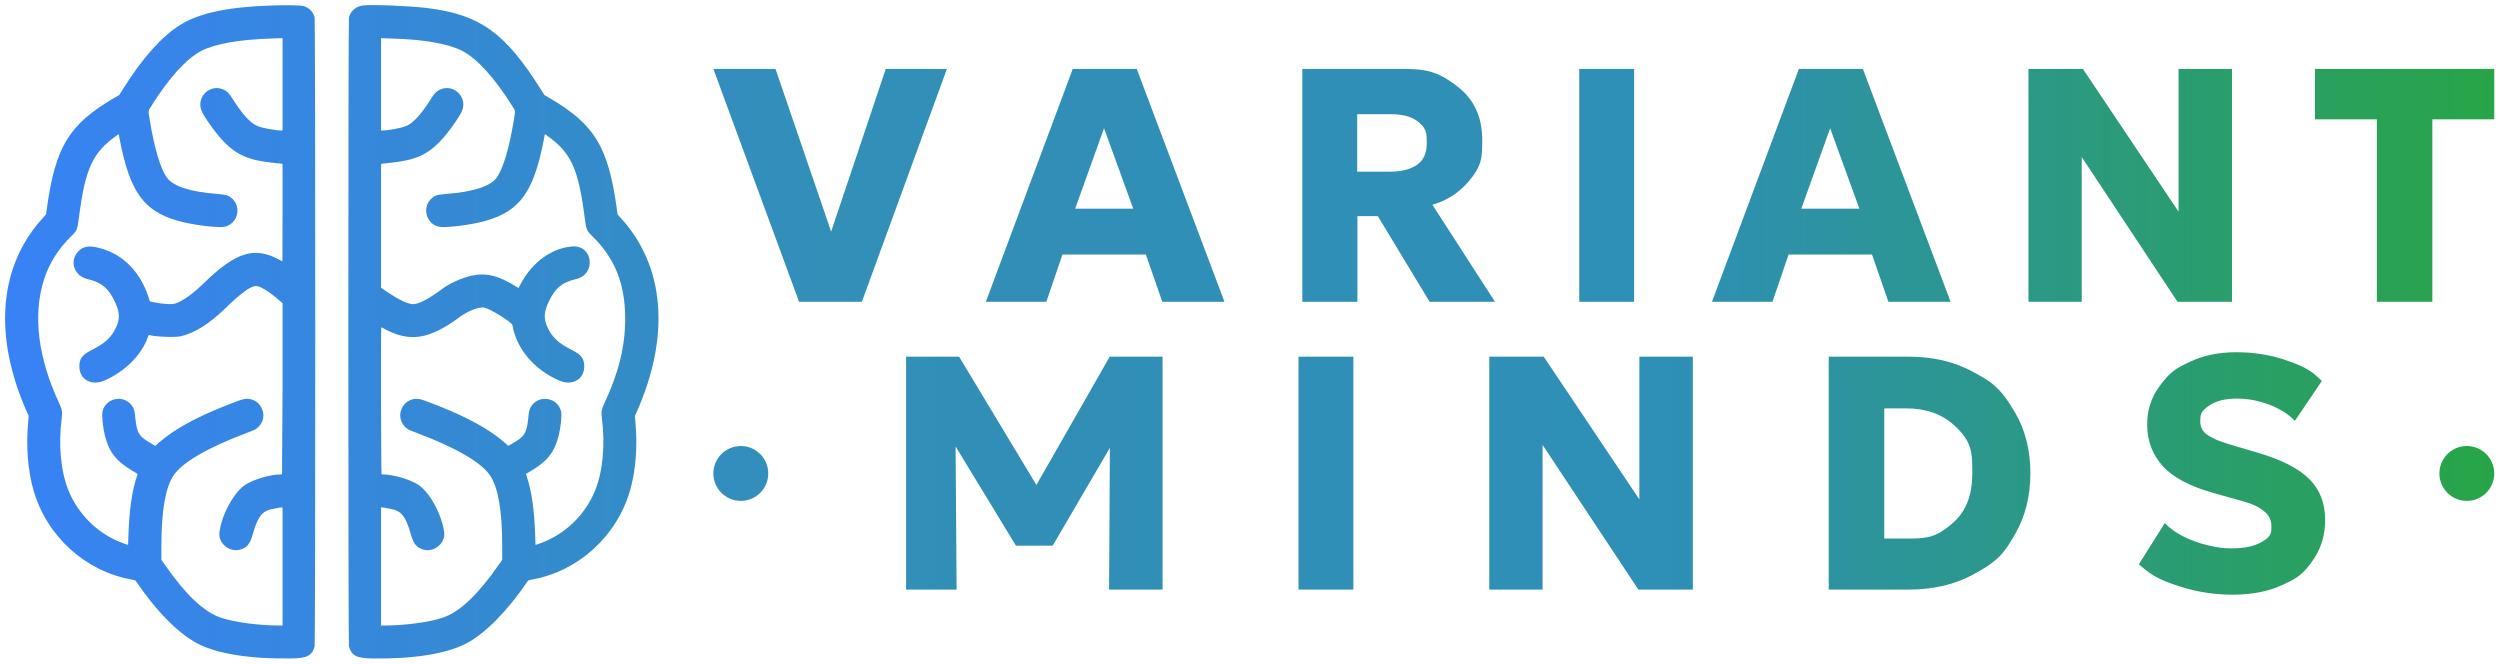
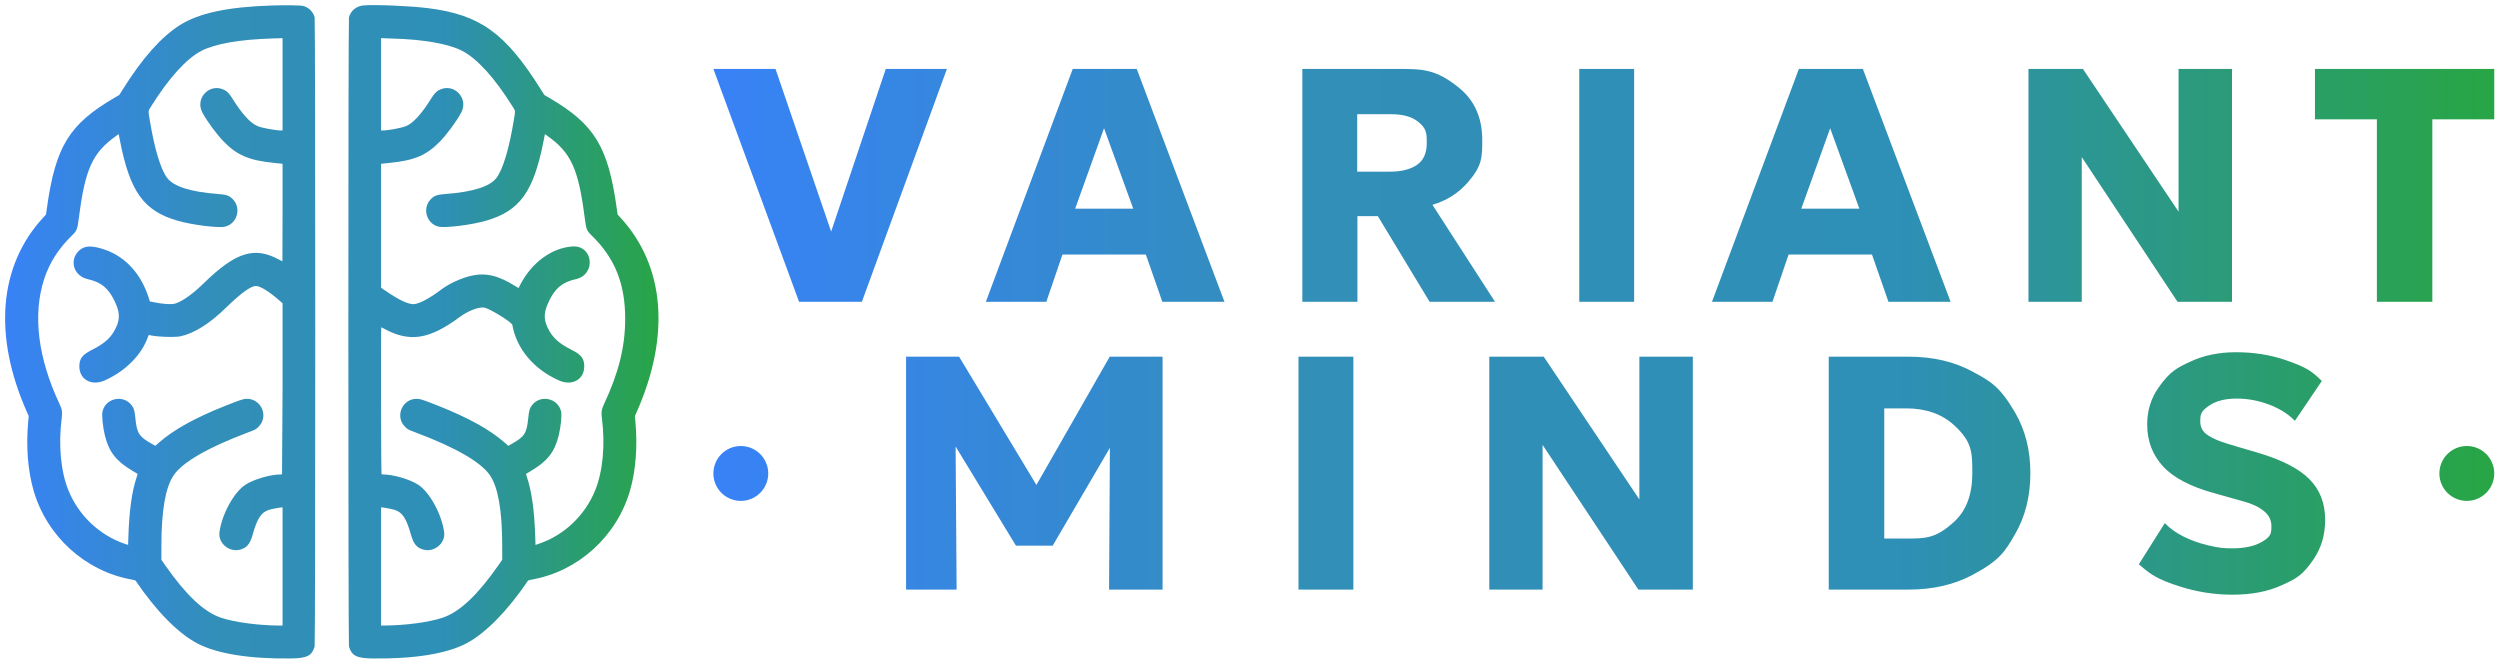
<svg xmlns="http://www.w3.org/2000/svg" viewBox="0 0 3918 1040">
  <defs>
    <linearGradient id="a" x1="0%" x2="100%" y1="50%" y2="50%">
      <stop offset="0%" stop-color="#3882f7" />
      <stop offset="33.333%" stop-color="#328fb7" />
      <stop offset="66.667%" stop-color="#2e8fb7" />
      <stop offset="100%" stop-color="#28a545" />
    </linearGradient>
  </defs>
-   <path fill="url(#a)" stroke="transparent" stroke-opacity=".5" stroke-width="5" d="M425.944 8.601c-68.707 2.187-114.082 11.87-143.994 30.726-29.191 18.401-58.806 51.75-89.593 100.89l-5.395 8.61-7.917 4.628c-70.816 41.388-92.134 76.32-105.583 173.021l-1.351 9.716-4.419 4.796c-69.697 75.625-78.731 185.356-25.147 305.505l2.473 5.548-.69 7.281c-3.775 39.733-.814 78.27 8.444 109.952 20.899 71.514 81.144 126.072 153.464 138.979 4.729.845 5.925 1.241 6.553 2.167 31.757 46.913 66.247 82.003 96.113 97.779 31.163 16.462 82.762 24.72 148.18 23.722 24.101-.37 31.754-4.356 36.026-18.765 1.269-4.276 1.269-981.899 0-986.176-2.499-8.426-8.628-14.703-17.031-17.441-3.902-1.272-26.405-1.693-50.131-.936m142.872-.018c-10.605 1.228-18.894 8.183-21.922 18.396-1.269 4.276-1.269 981.899 0 986.176 4.271 14.409 11.925 18.396 36.026 18.765 65.418.998 117.017-7.26 148.18-23.722 29.865-15.776 64.356-50.866 96.113-97.779.628-.926 1.824-1.321 6.553-2.167 72.32-12.907 132.565-67.465 153.464-138.979 9.258-31.682 12.22-70.218 8.444-109.952l-.69-7.281 2.473-5.548c53.583-120.149 44.55-229.881-25.147-305.505l-4.419-4.796-1.351-9.716c-13.449-96.701-34.767-131.633-105.583-173.021l-7.917-4.628-5.395-8.61C792.129 51.613 752.36 22.986 670.539 12.732c-27.896-3.498-86.643-5.892-101.723-4.15M442.815 132.118v72.372l-2.173-.003c-9.121-.021-29.563-3.826-37.144-6.919-10.92-4.452-24.3-19.109-38.953-42.673-4.86-7.816-8.059-11.309-12.519-13.682-22.992-12.234-47.276 12.62-34.7 35.511 7.909 14.398 22.018 33.546 33.206 45.072 20.656 21.278 39.597 29.43 77.459 33.345l12.651 1.332 2.173.251v76.431l-.222 76.434c-.124 0-2.711-1.339-5.752-2.976-38.379-20.65-67.537-11.417-117.41 37.176-17.176 16.736-32.687 27.887-44.137 31.734-5.946 1.996-19.809 1.192-35.235-2.048l-5.191-1.088-1.633-5.186c-11.832-37.564-36.263-64.587-68.498-75.764-20.778-7.206-32.387-6.792-40.989 1.458-15.832 15.177-8.276 39.614 13.785 44.589 20.809 4.69 32.036 13.76 41.71 33.699 8.535 17.586 9.186 27.962 2.638 42.006-7.313 15.683-17.305 24.901-38.514 35.527-14.395 7.208-19.013 13.419-19.013 25.565 0 20.443 18.935 31.041 39.408 22.059 32.4-14.217 58.384-40.279 68.023-68.225.739-2.141 1.426-3.366 1.806-3.221 7.261 2.787 39.661 4.217 49.227 2.172 21.338-4.561 45.586-19.74 70.806-44.322 24.036-23.429 39.299-34.511 47.529-34.508 6.698.003 20.462 8.501 36.677 22.641l4.984 4.346V609.09l-.809 134.177c-.444.171-1.584.31-2.53.31-15.832 0-42.015 7.681-54.935 16.115-18.062 11.792-37.17 46.903-40.635 74.671-2.111 16.914 15.225 31.509 32.178 27.09 10.659-2.777 15.731-8.811 19.933-23.711 7.186-25.49 13.403-34.893 25.584-38.707 3.943-1.233 17.434-3.801 19.977-3.801h1.238v185.15h-2.685c-34.46-.021-73.015-5.137-94.438-12.529-26.571-9.171-54.55-35.684-87.431-82.856l-5.346-7.668.031-22.506c.078-54.563 6.292-90.548 18.917-109.53 13.729-20.647 53.397-43.666 115.79-67.196 12.845-4.843 12.956-4.899 16.99-8.674 17.628-16.5 4.599-46-19.592-44.361-4.251.287-11.209 2.668-32.201 11.019-47.625 18.938-80.935 37.463-104.064 57.87l-5.359 4.729-5.176-2.903c-20.147-11.306-23.571-16.464-25.969-39.149-1.478-13.969-2.209-16.565-6.101-21.638-13.08-17.048-40.671-11.084-45.545 9.843-1.39 5.967.47 24.469 3.811 37.89 6.385 25.674 17.53 39.93 43.049 55.083l7.708 4.605c.475.302.256 1.512-.91 5.003-7.796 23.352-11.827 52.583-13.17 95.496l-.349 11.107-5.111-1.724c-39.431-13.302-72.136-44.147-88.154-83.138-12.313-29.971-16.256-71.902-10.747-114.298 1.186-9.127.501-13.333-3.599-22.062-33.672-71.708-42.038-139.11-24.178-194.819 8.199-25.573 22.442-48.074 43.379-68.535 8.217-8.033 8.92-9.776 11.232-27.874 9.889-77.388 21.499-102.653 59.384-129.221l3.023-2.12 1.969 10.047c15.729 80.291 37.191 110.208 90.084 125.57 23.331 6.776 64.875 11.903 75.028 9.259 18.664-4.863 25.377-28.709 12.01-42.66-5.669-5.918-9.971-7.438-23.995-8.488-42.255-3.157-69.108-11.704-79.221-25.213-10.155-13.568-19.811-45.708-27.124-90.271-2.584-15.756-2.731-14.065 1.871-21.446 27.803-44.602 55.713-75.392 79.291-87.471 21.659-11.099 59.434-17.656 110.955-19.262l14.023-.46 1.917-.083v72.372m174.562-71.604c46.808 1.316 85.645 8.245 106.704 19.037 23.579 12.079 51.488 42.869 79.291 87.471 4.602 7.381 4.455 5.691 1.871 21.446-7.313 44.563-16.969 76.703-27.124 90.271-10.114 13.509-36.966 22.057-79.221 25.213-14.023 1.05-18.325 2.57-23.995 8.488-13.367 13.951-6.654 37.797 12.01 42.66 10.152 2.645 51.697-2.482 75.028-9.259 52.894-15.363 74.356-45.279 90.084-125.57l1.969-10.047 3.023 2.12c37.886 26.568 49.496 51.833 59.384 129.221 2.313 18.098 3.015 19.841 11.232 27.874 36.201 35.379 52.16 75.283 52.155 130.423 0 43.262-10.243 84.568-32.953 132.931-4.101 8.728-4.785 12.935-3.599 22.062 5.509 42.396 1.566 84.327-10.747 114.298-16.018 38.991-48.723 69.836-88.154 83.138l-5.111 1.724-.349-11.107c-1.344-42.913-5.375-72.145-13.17-95.496-1.165-3.49-1.385-4.7-.91-5.003.344-.22 3.814-2.291 7.708-4.605 25.519-15.153 36.664-29.41 43.049-55.083 3.341-13.421 5.202-31.923 3.811-37.89-4.873-20.927-32.465-26.891-45.545-9.843-3.891 5.073-4.623 7.668-6.101 21.638-2.398 22.685-5.822 27.843-25.969 39.149l-5.176 2.903-5.359-4.729c-23.129-20.407-56.439-38.932-104.064-57.87-20.992-8.351-27.951-10.732-32.201-11.019-24.191-1.639-37.219 27.861-19.592 44.361 4.034 3.775 4.145 3.832 16.99 8.674 62.392 23.53 102.061 46.549 115.79 67.196 12.625 18.982 18.84 54.967 18.917 109.53l.031 22.506-5.346 7.668c-32.881 47.172-60.86 73.685-87.431 82.856-21.424 7.392-59.979 12.508-94.438 12.529h-2.685v-185.15h1.238c2.543 0 16.033 2.567 19.977 3.801 12.181 3.814 18.398 13.217 25.584 38.707 4.202 14.9 9.274 20.934 19.933 23.711 16.953 4.419 34.289-10.176 32.178-27.09-3.465-27.768-22.573-62.878-40.635-74.671-12.92-8.434-39.103-16.115-54.935-16.115-.946 0-2.085-.14-2.53-.31-.842-.323-1.31-230.362-.468-230.362.186 0 1.974.897 3.972 1.996 40.292 22.126 71.24 17.364 119.392-18.372 12.935-9.6 30.504-16.175 38.439-14.385 9.522 2.146 42.919 22.902 43.646 27.127 6.408 37.212 33.777 69.743 73.263 87.07 20.473 8.982 39.408-1.616 39.408-22.059 0-12.146-4.618-18.357-19.013-25.565-21.209-10.626-31.201-19.843-38.514-35.527-6.548-14.044-5.897-24.42 2.638-42.006 9.674-19.939 20.902-29.009 41.71-33.699 32.411-7.306 27.206-53.806-5.736-51.239-32.279 2.516-63.113 25.066-81.002 59.241l-3.129 5.975-4.323-2.699c-27.377-17.085-46.746-21.713-69.617-16.637-14.948 3.317-34.682 12.286-46.147 20.968-17.641 13.364-33.181 21.93-42.516 23.435-8.543 1.375-23.927-5.683-46.591-21.374l-6.22-4.307V256.726l2.173-.251 12.651-1.332c37.863-3.914 56.803-12.066 77.459-33.345 11.189-11.526 25.297-30.674 33.206-45.072 12.576-22.892-11.708-47.746-34.7-35.511-4.46 2.373-7.659 5.866-12.519 13.682-14.654 23.564-28.033 38.221-38.953 42.673-7.581 3.092-28.023 6.898-37.144 6.919l-2.173.003V59.716l5.24.264 14.951.535M1161 785c23.748 0 43-19.252 43-43s-19.252-43-43-43-43 19.252-43 43 19.252 43 43 43zm338.202 139-1.563-224.214 94.573 155.386h57.577l89.623-153.3L1738.109 924H1822V559h-82.849l-114.894 201.011L1503.11 559H1420v365zM2121 924V559h-86v365zm296.523 0V697.179L2567.656 924H2653V559h-83.783v223.693L2419.344 559H2334v365zm573.729 0q56.885 0 99.941-22.943c43.056-22.943 51.014-36.674 66.931-64.136S3182 777.652 3182 741.5q0-53.968-24.007-95.03c-24.007-41.062-38.315-48.797-66.931-64.266S3029.175 559 2991.252 559H2866v365zm-4.207-80H2953V640h34.045q46.52 0 75.237 26.217C3090.999 692.434 3091 708.957 3091 742q0 49.826-28.718 75.913C3033.564 844 3018.058 844 2987.045 844zm517.348-292q41.23 0 76.979 12.111c35.749 12.111 42.969 19.056 57.408 32.947l-42.273 62.509-.554-.577q-14.781-15.23-39.24-24.687-24.921-9.636-51.276-9.637-25.834 0-41.491 9.897c-15.657 9.897-15.657 15.454-15.657 26.566q0 13.544 12.525 21.357c12.525 7.813 23.398 11.026 45.144 17.45l31.836 9.376 1.119.329q55.235 16.327 80.036 40.953Q3644 775.467 3644 814.796q0 34.64-17.744 61.076c-17.744 26.436-28.574 31.385-50.232 41.282S3528.661 932 3498.913 932q-41.49 0-80.633-12.241c-39.143-12.241-48.188-19.968-66.281-35.422l40.708-64.592.609.642q11.34 11.832 28.617 20.455 17.745 8.856 37.968 13.674c20.223 4.818 26.573 4.818 39.273 4.818q26.616 0 43.578-8.986c16.962-8.986 16.962-14.716 16.962-26.175q0-14.064-12.134-23.571c-12.134-9.507-23.181-12.545-45.274-18.622l-31.314-8.855-1.129-.309q-55.742-15.329-80.156-42.145-24.66-27.087-24.66-65.374 0-32.817 18.136-58.341c18.136-25.524 28.617-30.43 49.58-40.24s44.84-14.716 71.63-14.716zM3866 699c23.748 0 43 19.252 43 43s-19.252 43-43 43-43-19.252-43-43 19.252-43 43-43zM1350.72 473 1484 108h-95.795l-85.643 254.979L1215.357 108H1118l134.321 365h98.398zm289.082 0 25.263-74.043h130.744L1821.593 473H1919l-137.515-365h-100.272L1545 473zM1776 327h-91l45.24-126zm351.36 146V338.732h31.995L2240.512 473H2343l-98.065-151.996q33.555-9.907 55.796-35.588c22.241-25.681 22.24-39.151 22.24-66.091q0-52.404-36.547-81.864c-36.547-29.46-56.923-29.461-97.676-29.461H2041v365zm50.873-204H2127v-90h53.062q26.923 0 41.43 11.055C2235.999 201.11 2236 208.913 2236 224.52s-5.141 26.922-15.422 33.945S2196.181 269 2178.233 269zM2561 473V108h-86v365zm216.802 0 25.263-74.043h130.744L2959.593 473H3057l-137.515-365h-100.272L2683 473zM2914 327h-91l45.24-126zm348.523 146V246.179L3412.656 473H3498V108h-83.783v223.693L3264.344 108H3179v365zm549.428 0V186.996H3909V108h-281v78.996h97.049V473z" />
+   <g fill="url(#a)" stroke="transparent" stroke-opacity=".5" stroke-width="5">
+     <path d="M425.944 8.601c-68.707 2.187-114.082 11.87-143.994 30.726-29.191 18.401-58.806 51.75-89.593 100.89l-5.395 8.61-7.917 4.628c-70.816 41.388-92.134 76.32-105.583 173.021l-1.351 9.716-4.419 4.796c-69.697 75.625-78.731 185.356-25.147 305.505l2.473 5.548-.69 7.281c-3.775 39.733-.814 78.27 8.444 109.952 20.899 71.514 81.144 126.072 153.464 138.979 4.729.845 5.925 1.241 6.553 2.167 31.757 46.913 66.247 82.003 96.113 97.779 31.163 16.462 82.762 24.72 148.18 23.722 24.101-.37 31.754-4.356 36.026-18.765 1.269-4.276 1.269-981.899 0-986.176-2.499-8.426-8.628-14.703-17.031-17.441-3.902-1.272-26.405-1.693-50.131-.936m142.872-.018c-10.605 1.228-18.894 8.183-21.922 18.396-1.269 4.276-1.269 981.899 0 986.176 4.271 14.409 11.925 18.396 36.026 18.765 65.418.998 117.017-7.26 148.18-23.722 29.865-15.776 64.356-50.866 96.113-97.779.628-.926 1.824-1.321 6.553-2.167 72.32-12.907 132.565-67.465 153.464-138.979 9.258-31.682 12.22-70.218 8.444-109.952l-.69-7.281 2.473-5.548c53.583-120.149 44.55-229.881-25.147-305.505l-4.419-4.796-1.351-9.716c-13.449-96.701-34.767-131.633-105.583-173.021l-7.917-4.628-5.395-8.61C792.129 51.613 752.36 22.986 670.539 12.732c-27.896-3.498-86.643-5.892-101.723-4.15M442.815 132.118v72.372l-2.173-.003c-9.121-.021-29.563-3.826-37.144-6.919-10.92-4.452-24.3-19.109-38.953-42.673-4.86-7.816-8.059-11.309-12.519-13.682-22.992-12.234-47.276 12.62-34.7 35.511 7.909 14.398 22.018 33.546 33.206 45.072 20.656 21.278 39.597 29.43 77.459 33.345l12.651 1.332 2.173.251v76.431l-.222 76.434c-.124 0-2.711-1.339-5.752-2.976-38.379-20.65-67.537-11.417-117.41 37.176-17.176 16.736-32.687 27.887-44.137 31.734-5.946 1.996-19.809 1.192-35.235-2.048l-5.191-1.088-1.633-5.186c-11.832-37.564-36.263-64.587-68.498-75.764-20.778-7.206-32.387-6.792-40.989 1.458-15.832 15.177-8.276 39.614 13.785 44.589 20.809 4.69 32.036 13.76 41.71 33.699 8.535 17.586 9.186 27.962 2.638 42.006-7.313 15.683-17.305 24.901-38.514 35.527-14.395 7.208-19.013 13.419-19.013 25.565 0 20.443 18.935 31.041 39.408 22.059 32.4-14.217 58.384-40.279 68.023-68.225.739-2.141 1.426-3.366 1.806-3.221 7.261 2.787 39.661 4.217 49.227 2.172 21.338-4.561 45.586-19.74 70.806-44.322 24.036-23.429 39.299-34.511 47.529-34.508 6.698.003 20.462 8.501 36.677 22.641l4.984 4.346V609.09l-.809 134.177c-.444.171-1.584.31-2.53.31-15.832 0-42.015 7.681-54.935 16.115-18.062 11.792-37.17 46.903-40.635 74.671-2.111 16.914 15.225 31.509 32.178 27.09 10.659-2.777 15.731-8.811 19.933-23.711 7.186-25.49 13.403-34.893 25.584-38.707 3.943-1.233 17.434-3.801 19.977-3.801h1.238v185.15h-2.685c-34.46-.021-73.015-5.137-94.438-12.529-26.571-9.171-54.55-35.684-87.431-82.856l-5.346-7.668.031-22.506c.078-54.563 6.292-90.548 18.917-109.53 13.729-20.647 53.397-43.666 115.79-67.196 12.845-4.843 12.956-4.899 16.99-8.674 17.628-16.5 4.599-46-19.592-44.361-4.251.287-11.209 2.668-32.201 11.019-47.625 18.938-80.935 37.463-104.064 57.87l-5.359 4.729-5.176-2.903c-20.147-11.306-23.571-16.464-25.969-39.149-1.478-13.969-2.209-16.565-6.101-21.638-13.08-17.048-40.671-11.084-45.545 9.843-1.39 5.967.47 24.469 3.811 37.89 6.385 25.674 17.53 39.93 43.049 55.083l7.708 4.605c.475.302.256 1.512-.91 5.003-7.796 23.352-11.827 52.583-13.17 95.496l-.349 11.107-5.111-1.724c-39.431-13.302-72.136-44.147-88.154-83.138-12.313-29.971-16.256-71.902-10.747-114.298 1.186-9.127.501-13.333-3.599-22.062-33.672-71.708-42.038-139.11-24.178-194.819 8.199-25.573 22.442-48.074 43.379-68.535 8.217-8.033 8.92-9.776 11.232-27.874 9.889-77.388 21.499-102.653 59.384-129.221l3.023-2.12 1.969 10.047c15.729 80.291 37.191 110.208 90.084 125.57 23.331 6.776 64.875 11.903 75.028 9.259 18.664-4.863 25.377-28.709 12.01-42.66-5.669-5.918-9.971-7.438-23.995-8.488-42.255-3.157-69.108-11.704-79.221-25.213-10.155-13.568-19.811-45.708-27.124-90.271-2.584-15.756-2.731-14.065 1.871-21.446 27.803-44.602 55.713-75.392 79.291-87.471 21.659-11.099 59.434-17.656 110.955-19.262l14.023-.46 1.917-.083v72.372m174.562-71.604c46.808 1.316 85.645 8.245 106.704 19.037 23.579 12.079 51.488 42.869 79.291 87.471 4.602 7.381 4.455 5.691 1.871 21.446-7.313 44.563-16.969 76.703-27.124 90.271-10.114 13.509-36.966 22.057-79.221 25.213-14.023 1.05-18.325 2.57-23.995 8.488-13.367 13.951-6.654 37.797 12.01 42.66 10.152 2.645 51.697-2.482 75.028-9.259 52.894-15.363 74.356-45.279 90.084-125.57l1.969-10.047 3.023 2.12c37.886 26.568 49.496 51.833 59.384 129.221 2.313 18.098 3.015 19.841 11.232 27.874 36.201 35.379 52.16 75.283 52.155 130.423 0 43.262-10.243 84.568-32.953 132.931-4.101 8.728-4.785 12.935-3.599 22.062 5.509 42.396 1.566 84.327-10.747 114.298-16.018 38.991-48.723 69.836-88.154 83.138l-5.111 1.724-.349-11.107c-1.344-42.913-5.375-72.145-13.17-95.496-1.165-3.49-1.385-4.7-.91-5.003.344-.22 3.814-2.291 7.708-4.605 25.519-15.153 36.664-29.41 43.049-55.083 3.341-13.421 5.202-31.923 3.811-37.89-4.873-20.927-32.465-26.891-45.545-9.843-3.891 5.073-4.623 7.668-6.101 21.638-2.398 22.685-5.822 27.843-25.969 39.149l-5.176 2.903-5.359-4.729c-23.129-20.407-56.439-38.932-104.064-57.87-20.992-8.351-27.951-10.732-32.201-11.019-24.191-1.639-37.219 27.861-19.592 44.361 4.034 3.775 4.145 3.832 16.99 8.674 62.392 23.53 102.061 46.549 115.79 67.196 12.625 18.982 18.84 54.967 18.917 109.53l.031 22.506-5.346 7.668c-32.881 47.172-60.86 73.685-87.431 82.856-21.424 7.392-59.979 12.508-94.438 12.529h-2.685v-185.15h1.238c2.543 0 16.033 2.567 19.977 3.801 12.181 3.814 18.398 13.217 25.584 38.707 4.202 14.9 9.274 20.934 19.933 23.711 16.953 4.419 34.289-10.176 32.178-27.09-3.465-27.768-22.573-62.878-40.635-74.671-12.92-8.434-39.103-16.115-54.935-16.115-.946 0-2.085-.14-2.53-.31-.842-.323-1.31-230.362-.468-230.362.186 0 1.974.897 3.972 1.996 40.292 22.126 71.24 17.364 119.392-18.372 12.935-9.6 30.504-16.175 38.439-14.385 9.522 2.146 42.919 22.902 43.646 27.127 6.408 37.212 33.777 69.743 73.263 87.07 20.473 8.982 39.408-1.616 39.408-22.059 0-12.146-4.618-18.357-19.013-25.565-21.209-10.626-31.201-19.843-38.514-35.527-6.548-14.044-5.897-24.42 2.638-42.006 9.674-19.939 20.902-29.009 41.71-33.699 32.411-7.306 27.206-53.806-5.736-51.239-32.279 2.516-63.113 25.066-81.002 59.241l-3.129 5.975-4.323-2.699c-27.377-17.085-46.746-21.713-69.617-16.637-14.948 3.317-34.682 12.286-46.147 20.968-17.641 13.364-33.181 21.93-42.516 23.435-8.543 1.375-23.927-5.683-46.591-21.374l-6.22-4.307V256.726l2.173-.251 12.651-1.332c37.863-3.914 56.803-12.066 77.459-33.345 11.189-11.526 25.297-30.674 33.206-45.072 12.576-22.892-11.708-47.746-34.7-35.511-4.46 2.373-7.659 5.866-12.519 13.682-14.654 23.564-28.033 38.221-38.953 42.673-7.581 3.092-28.023 6.898-37.144 6.919l-2.173.003V59.716l5.24.264 14.951.535" />
+     <path d="M1161 785c23.748 0 43-19.252 43-43s-19.252-43-43-43-43 19.252-43 43 19.252 43 43 43zm338.202 139-1.563-224.214 94.573 155.386h57.577l89.623-153.3L1738.109 924H1822V559h-82.849l-114.894 201.011L1503.11 559H1420v365zM2121 924V559h-86v365zm296.523 0V697.179L2567.656 924H2653V559h-83.783v223.693L2419.344 559H2334v365zm573.729 0q56.885 0 99.941-22.943c43.056-22.943 51.014-36.674 66.931-64.136S3182 777.652 3182 741.5q0-53.968-24.007-95.03c-24.007-41.062-38.315-48.797-66.931-64.266S3029.175 559 2991.252 559H2866v365zm-4.207-80H2953V640h34.045q46.52 0 75.237 26.217C3090.999 692.434 3091 708.957 3091 742q0 49.826-28.718 75.913C3033.564 844 3018.058 844 2987.045 844zm517.348-292q41.23 0 76.979 12.111c35.749 12.111 42.969 19.056 57.408 32.947l-42.273 62.509-.554-.577q-14.781-15.23-39.24-24.687-24.921-9.636-51.276-9.637-25.834 0-41.491 9.897c-15.657 9.897-15.657 15.454-15.657 26.566q0 13.544 12.525 21.357c12.525 7.813 23.398 11.026 45.144 17.45l31.836 9.376 1.119.329q55.235 16.327 80.036 40.953Q3644 775.467 3644 814.796q0 34.64-17.744 61.076c-17.744 26.436-28.574 31.385-50.232 41.282S3528.661 932 3498.913 932q-41.49 0-80.633-12.241c-39.143-12.241-48.188-19.968-66.281-35.422l40.708-64.592.609.642q11.34 11.832 28.617 20.455 17.745 8.856 37.968 13.674c20.223 4.818 26.573 4.818 39.273 4.818q26.616 0 43.578-8.986c16.962-8.986 16.962-14.716 16.962-26.175q0-14.064-12.134-23.571c-12.134-9.507-23.181-12.545-45.274-18.622l-31.314-8.855-1.129-.309q-55.742-15.329-80.156-42.145-24.66-27.087-24.66-65.374 0-32.817 18.136-58.341c18.136-25.524 28.617-30.43 49.58-40.24s44.84-14.716 71.63-14.716zM3866 699c23.748 0 43 19.252 43 43s-19.252 43-43 43-43-19.252-43-43 19.252-43 43-43z" />
+     <path d="M1350.72 473 1484 108h-95.795l-85.643 254.979L1215.357 108H1118l134.321 365h98.398zm289.082 0 25.263-74.043h130.744L1821.593 473H1919l-137.515-365h-100.272L1545 473zM1776 327h-91l45.24-126zm351.36 146V338.732h31.995L2240.512 473H2343l-98.065-151.996q33.555-9.907 55.796-35.588c22.241-25.681 22.24-39.151 22.24-66.091q0-52.404-36.547-81.864c-36.547-29.46-56.923-29.461-97.676-29.461H2041v365zm50.873-204H2127v-90h53.062q26.923 0 41.43 11.055C2235.999 201.11 2236 208.913 2236 224.52s-5.141 26.922-15.422 33.945S2196.181 269 2178.233 269zM2561 473V108h-86v365zm216.802 0 25.263-74.043h130.744L2959.593 473H3057l-137.515-365h-100.272L2683 473zM2914 327h-91l45.24-126zm348.523 146V246.179L3412.656 473H3498V108h-83.783v223.693L3264.344 108H3179v365zm549.428 0V186.996H3909V108h-281v78.996h97.049V473z" />
+   </g>
</svg>
